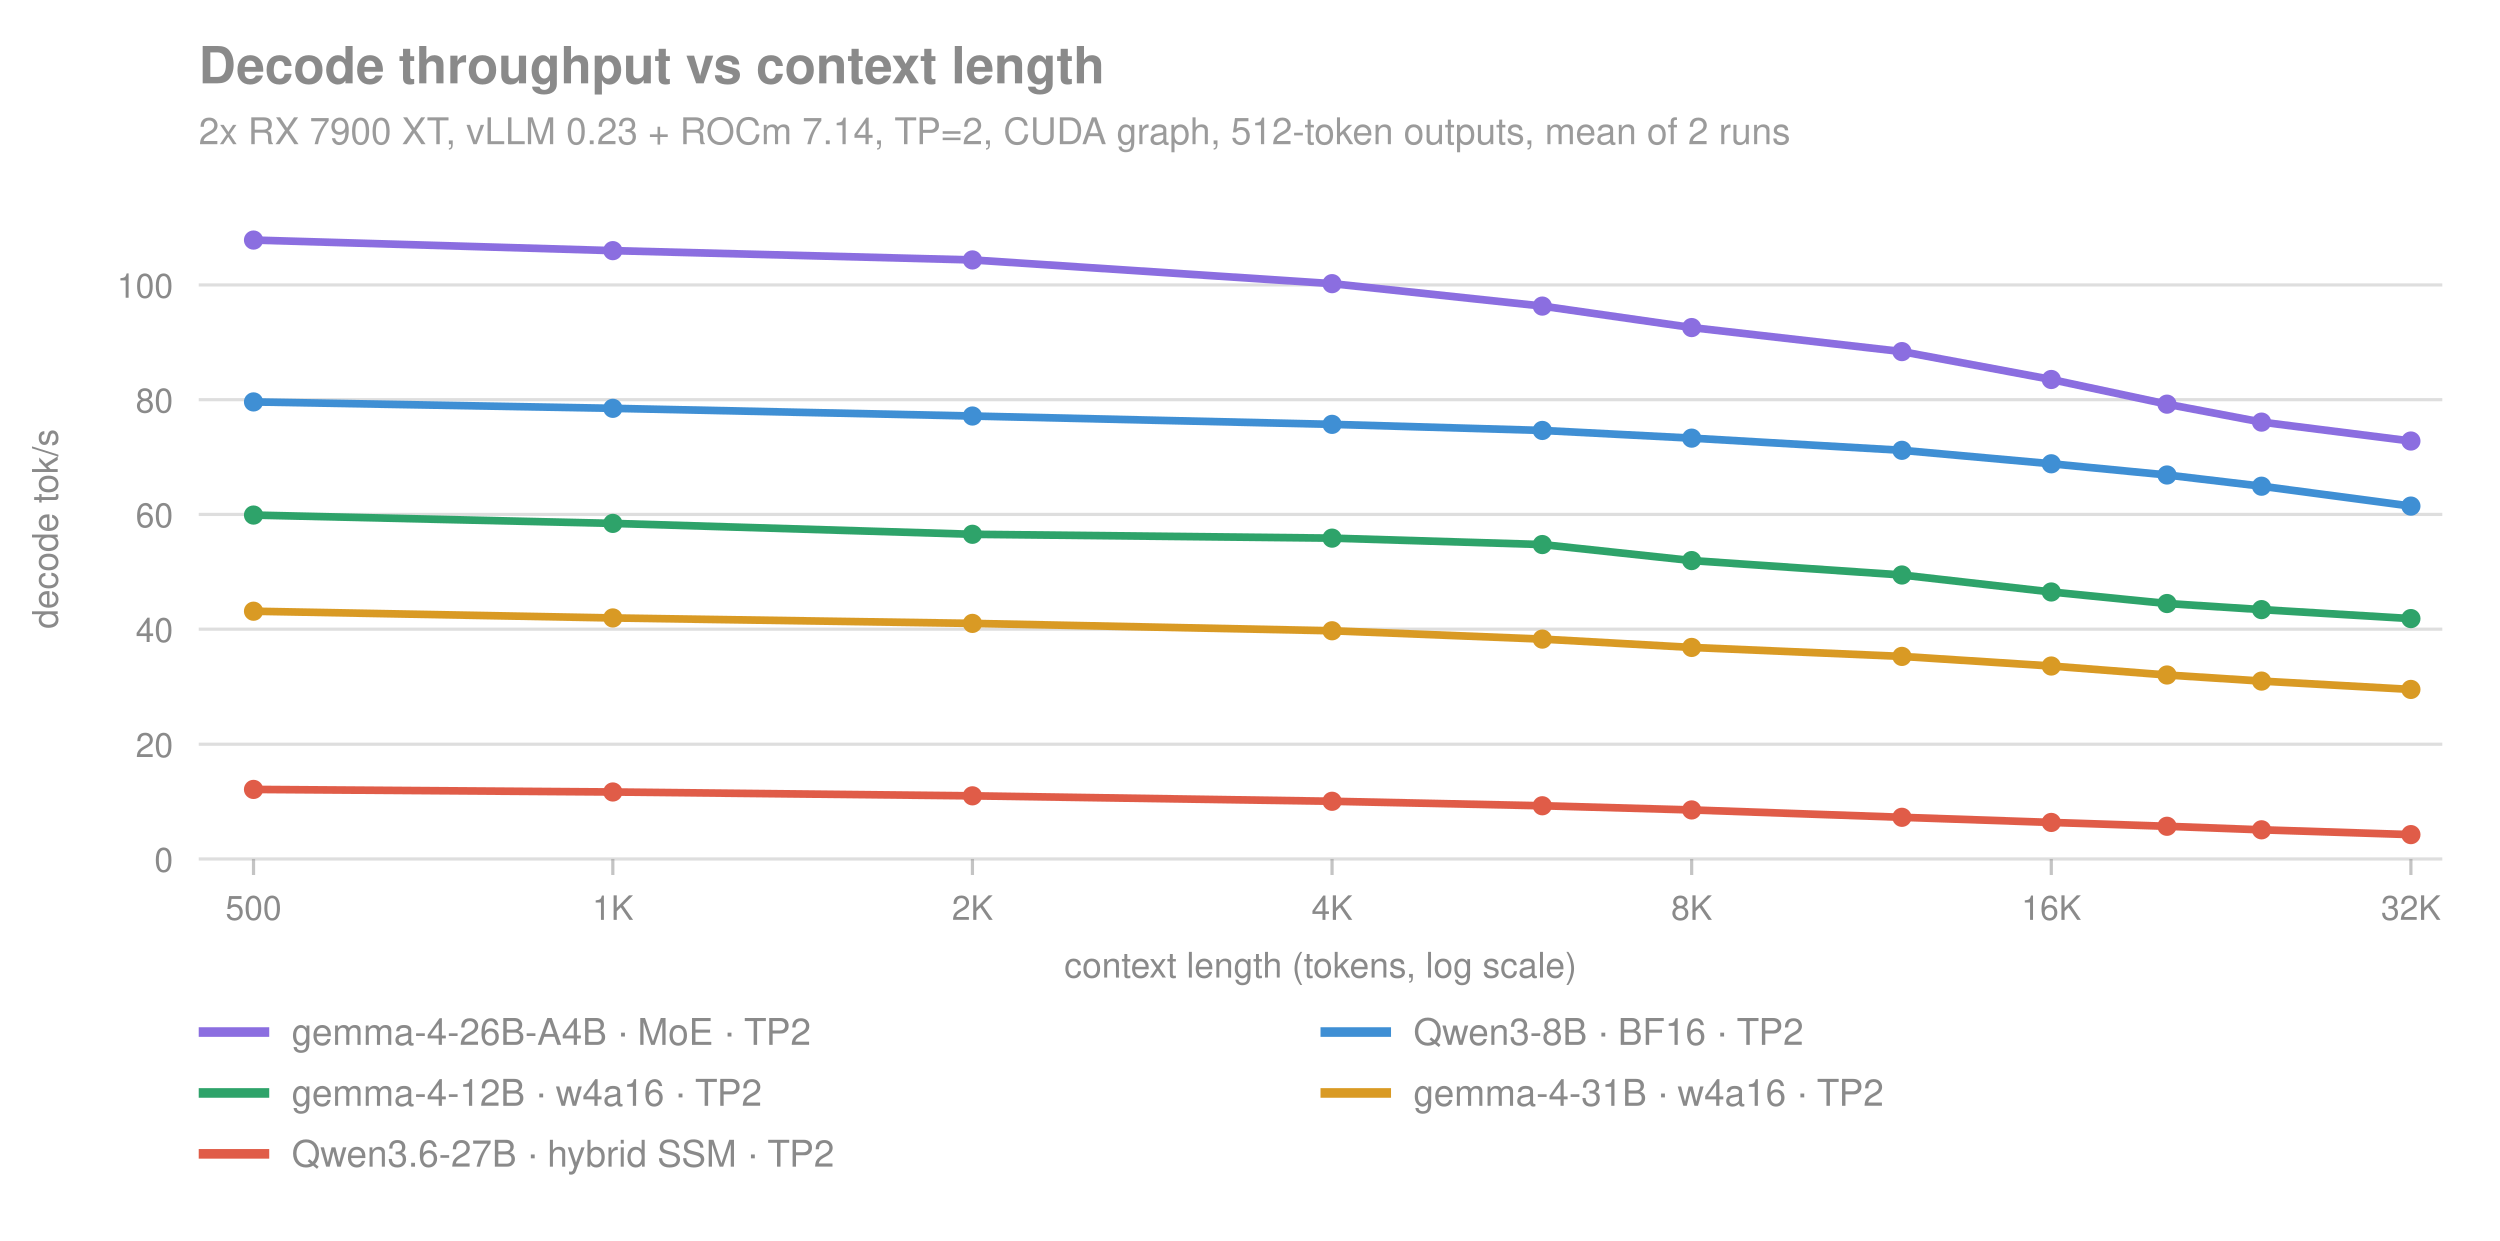
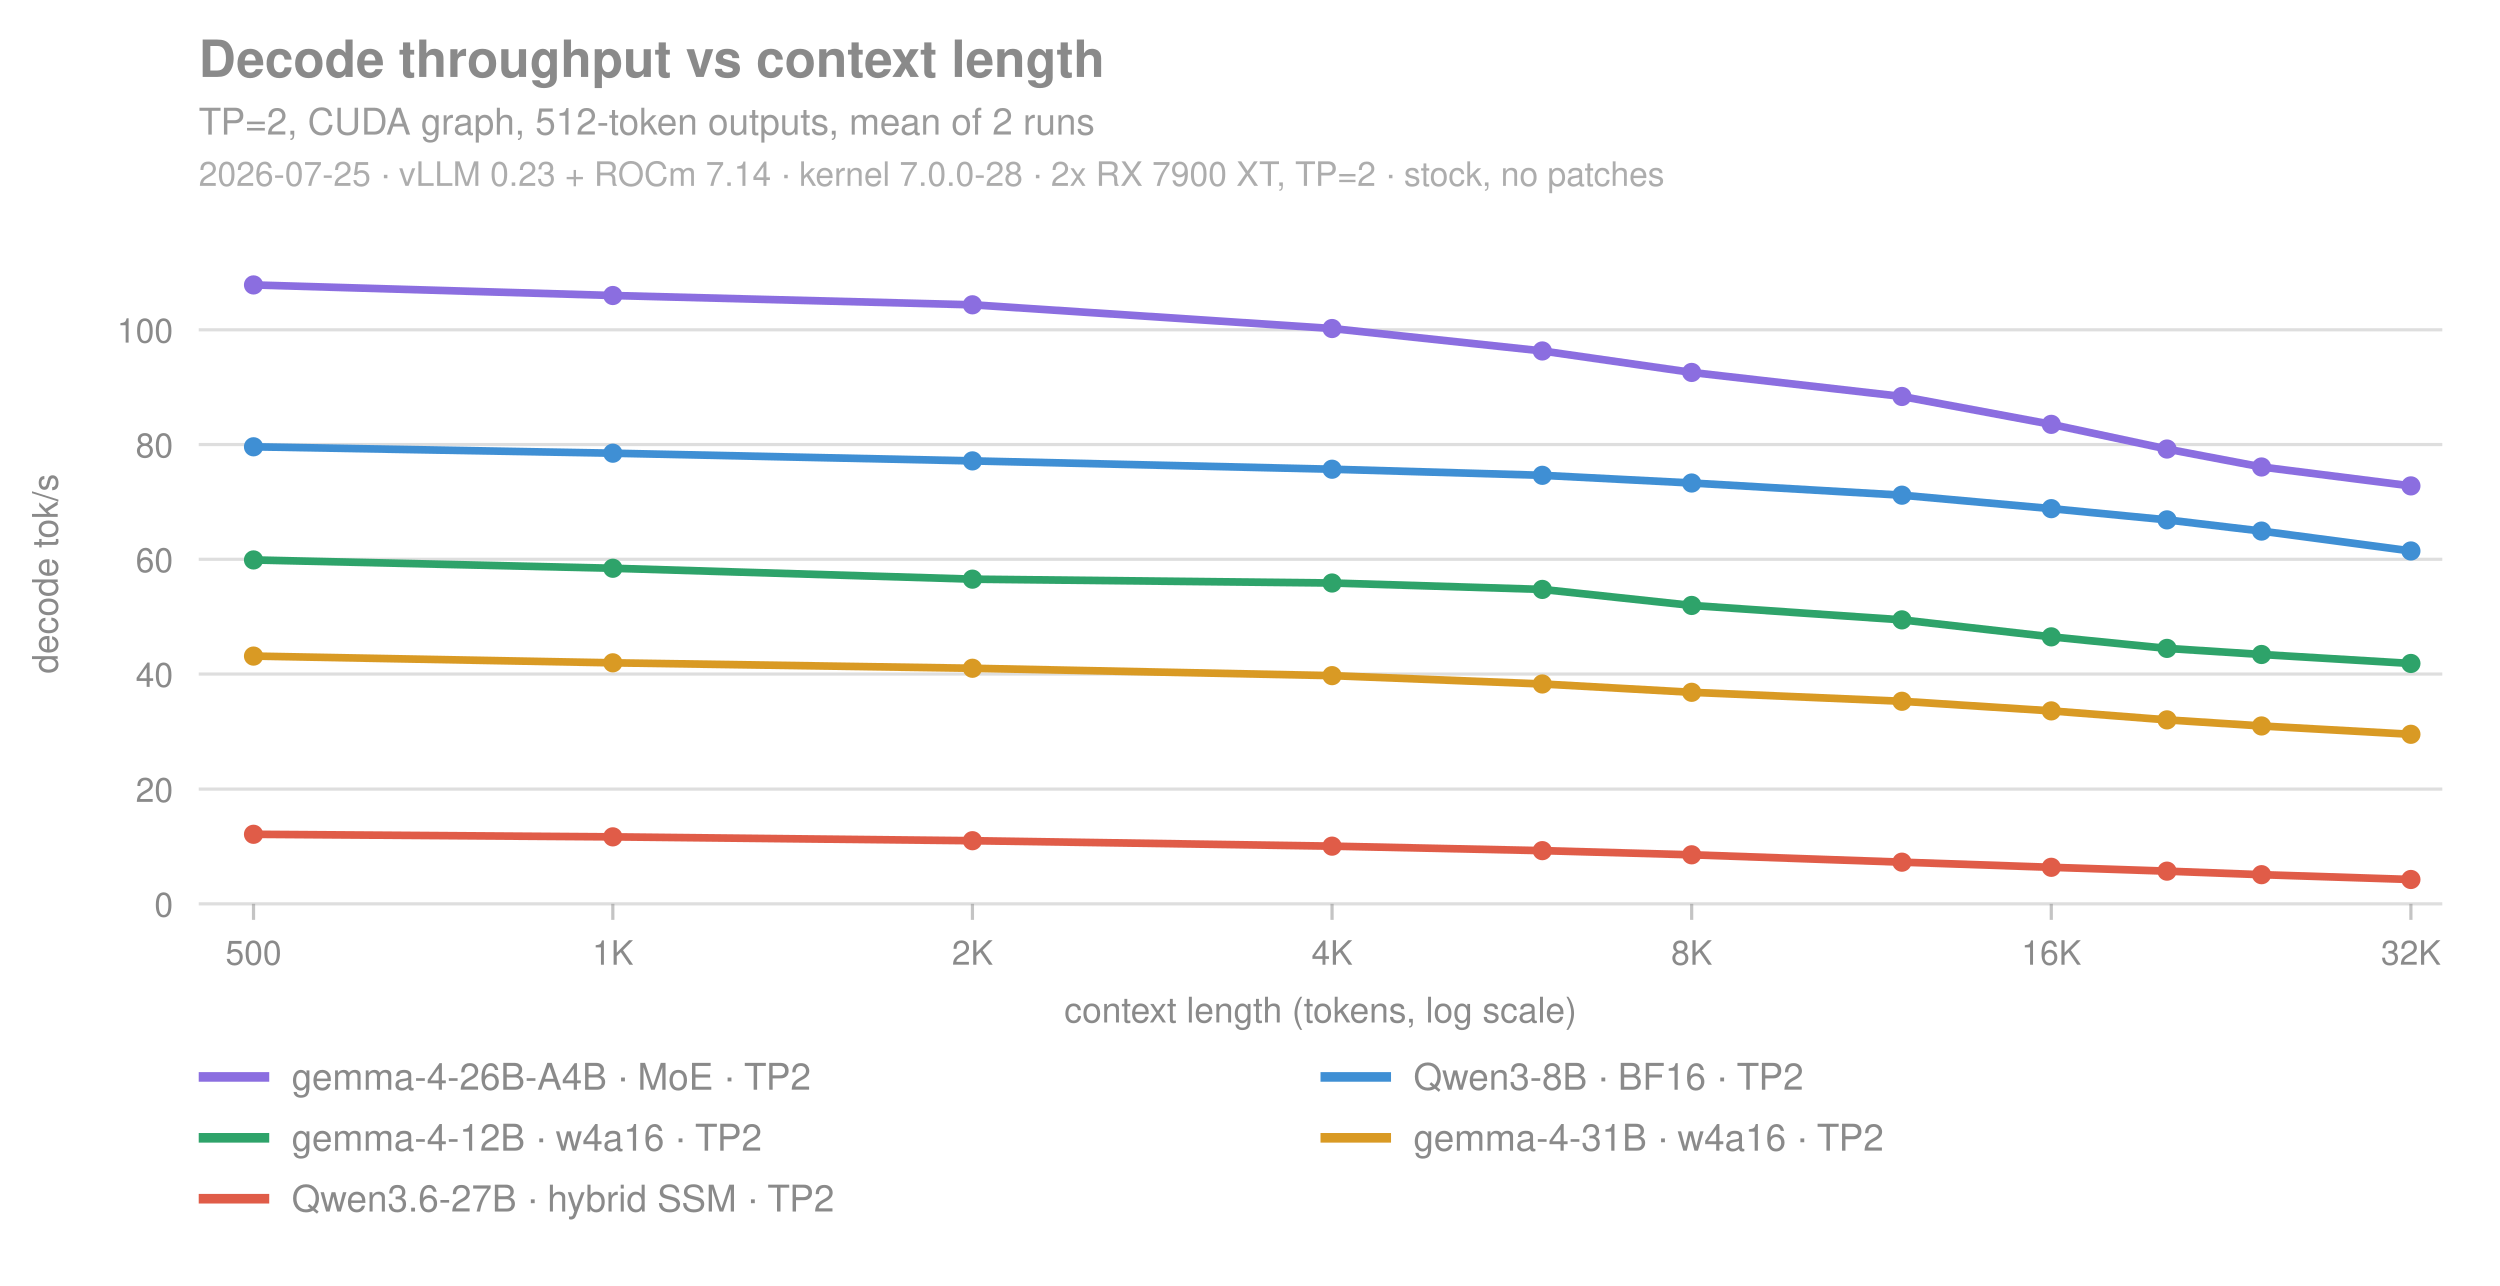
- <svg xmlns="http://www.w3.org/2000/svg" viewBox="0 0 780 387" width="780" height="387" font-family="-apple-system,BlinkMacSystemFont,Segoe UI,Helvetica,Arial,sans-serif">
-   <text x="62" y="26" font-size="16" font-weight="700" fill="#8a8a8a">Decode throughput vs context length</text>
-   <text x="62" y="45" font-size="11.5" fill="#8a8a8a" opacity=".85">2x RX 7900 XT, vLLM 0.23 + ROCm 7.14, TP=2, CUDA graph, 512-token outputs, mean of 2 runs</text>
-   <line x1="62" y1="268.0" x2="762" y2="268.0" stroke="#8a8a8a" stroke-width="1" opacity=".28" />
-   <text x="54" y="272.0" font-size="10.5" fill="#8a8a8a" text-anchor="end">0</text>
-   <line x1="62" y1="232.2" x2="762" y2="232.2" stroke="#8a8a8a" stroke-width="1" opacity=".28" />
-   <text x="54" y="236.2" font-size="10.5" fill="#8a8a8a" text-anchor="end">20</text>
-   <line x1="62" y1="196.3" x2="762" y2="196.3" stroke="#8a8a8a" stroke-width="1" opacity=".28" />
-   <text x="54" y="200.3" font-size="10.5" fill="#8a8a8a" text-anchor="end">40</text>
-   <line x1="62" y1="160.5" x2="762" y2="160.5" stroke="#8a8a8a" stroke-width="1" opacity=".28" />
-   <text x="54" y="164.5" font-size="10.5" fill="#8a8a8a" text-anchor="end">60</text>
-   <line x1="62" y1="124.7" x2="762" y2="124.7" stroke="#8a8a8a" stroke-width="1" opacity=".28" />
-   <text x="54" y="128.7" font-size="10.5" fill="#8a8a8a" text-anchor="end">80</text>
-   <line x1="62" y1="88.9" x2="762" y2="88.9" stroke="#8a8a8a" stroke-width="1" opacity=".28" />
-   <text x="54" y="92.9" font-size="10.5" fill="#8a8a8a" text-anchor="end">100</text>
-   <line x1="79.1" y1="268" x2="79.1" y2="273" stroke="#8a8a8a" stroke-width="1" opacity=".5" />
-   <text x="79.1" y="287" font-size="10.5" fill="#8a8a8a" text-anchor="middle">500</text>
-   <line x1="191.2" y1="268" x2="191.2" y2="273" stroke="#8a8a8a" stroke-width="1" opacity=".5" />
-   <text x="191.2" y="287" font-size="10.5" fill="#8a8a8a" text-anchor="middle">1K</text>
-   <line x1="303.4" y1="268" x2="303.4" y2="273" stroke="#8a8a8a" stroke-width="1" opacity=".5" />
-   <text x="303.4" y="287" font-size="10.5" fill="#8a8a8a" text-anchor="middle">2K</text>
-   <line x1="415.6" y1="268" x2="415.6" y2="273" stroke="#8a8a8a" stroke-width="1" opacity=".5" />
-   <text x="415.6" y="287" font-size="10.5" fill="#8a8a8a" text-anchor="middle">4K</text>
-   <line x1="527.8" y1="268" x2="527.8" y2="273" stroke="#8a8a8a" stroke-width="1" opacity=".5" />
-   <text x="527.8" y="287" font-size="10.5" fill="#8a8a8a" text-anchor="middle">8K</text>
-   <line x1="640.0" y1="268" x2="640.0" y2="273" stroke="#8a8a8a" stroke-width="1" opacity=".5" />
-   <text x="640.0" y="287" font-size="10.5" fill="#8a8a8a" text-anchor="middle">16K</text>
-   <line x1="752.2" y1="268" x2="752.2" y2="273" stroke="#8a8a8a" stroke-width="1" opacity=".5" />
-   <text x="752.2" y="287" font-size="10.5" fill="#8a8a8a" text-anchor="middle">32K</text>
-   <text x="18" y="165" font-size="11" fill="#8a8a8a" text-anchor="middle" transform="rotate(-90 18 165)">decode tok/s</text>
-   <text x="412" y="305" font-size="11" fill="#8a8a8a" text-anchor="middle">context length (tokens, log scale)</text>
-   <polyline points="79.1,74.9 191.2,78.2 303.4,81.1 415.6,88.5 481.2,95.5 527.8,102.2 593.4,109.7 640.0,118.4 676.1,126.1 705.6,131.7 752.2,137.6" fill="none" stroke="#8b6ee0" stroke-width="2.4" stroke-linejoin="round" stroke-linecap="round" />
-   <circle cx="79.1" cy="74.9" r="3" fill="#8b6ee0" />
-   <circle cx="191.2" cy="78.2" r="3" fill="#8b6ee0" />
-   <circle cx="303.4" cy="81.1" r="3" fill="#8b6ee0" />
-   <circle cx="415.6" cy="88.5" r="3" fill="#8b6ee0" />
-   <circle cx="481.2" cy="95.5" r="3" fill="#8b6ee0" />
-   <circle cx="527.8" cy="102.2" r="3" fill="#8b6ee0" />
-   <circle cx="593.4" cy="109.7" r="3" fill="#8b6ee0" />
-   <circle cx="640.0" cy="118.4" r="3" fill="#8b6ee0" />
-   <circle cx="676.1" cy="126.1" r="3" fill="#8b6ee0" />
-   <circle cx="705.6" cy="131.7" r="3" fill="#8b6ee0" />
-   <circle cx="752.2" cy="137.6" r="3" fill="#8b6ee0" />
-   <polyline points="79.1,125.4 191.2,127.4 303.4,129.8 415.6,132.4 481.2,134.3 527.8,136.7 593.4,140.5 640.0,144.7 676.1,148.2 705.6,151.7 752.2,157.9" fill="none" stroke="#3f8fd4" stroke-width="2.4" stroke-linejoin="round" stroke-linecap="round" />
-   <circle cx="79.1" cy="125.4" r="3" fill="#3f8fd4" />
-   <circle cx="191.2" cy="127.4" r="3" fill="#3f8fd4" />
-   <circle cx="303.4" cy="129.8" r="3" fill="#3f8fd4" />
-   <circle cx="415.6" cy="132.4" r="3" fill="#3f8fd4" />
-   <circle cx="481.2" cy="134.3" r="3" fill="#3f8fd4" />
-   <circle cx="527.8" cy="136.7" r="3" fill="#3f8fd4" />
-   <circle cx="593.4" cy="140.5" r="3" fill="#3f8fd4" />
-   <circle cx="640.0" cy="144.7" r="3" fill="#3f8fd4" />
-   <circle cx="676.1" cy="148.2" r="3" fill="#3f8fd4" />
-   <circle cx="705.6" cy="151.7" r="3" fill="#3f8fd4" />
-   <circle cx="752.2" cy="157.9" r="3" fill="#3f8fd4" />
-   <polyline points="79.1,160.7 191.2,163.3 303.4,166.7 415.6,167.9 481.2,169.9 527.8,174.9 593.4,179.4 640.0,184.7 676.1,188.3 705.6,190.2 752.2,193.0" fill="none" stroke="#2ea36a" stroke-width="2.4" stroke-linejoin="round" stroke-linecap="round" />
-   <circle cx="79.1" cy="160.7" r="3" fill="#2ea36a" />
-   <circle cx="191.2" cy="163.3" r="3" fill="#2ea36a" />
-   <circle cx="303.4" cy="166.7" r="3" fill="#2ea36a" />
-   <circle cx="415.6" cy="167.9" r="3" fill="#2ea36a" />
-   <circle cx="481.2" cy="169.9" r="3" fill="#2ea36a" />
-   <circle cx="527.8" cy="174.9" r="3" fill="#2ea36a" />
-   <circle cx="593.4" cy="179.4" r="3" fill="#2ea36a" />
-   <circle cx="640.0" cy="184.7" r="3" fill="#2ea36a" />
-   <circle cx="676.1" cy="188.3" r="3" fill="#2ea36a" />
-   <circle cx="705.6" cy="190.2" r="3" fill="#2ea36a" />
-   <circle cx="752.2" cy="193.0" r="3" fill="#2ea36a" />
-   <polyline points="79.1,190.7 191.2,192.8 303.4,194.5 415.6,196.8 481.2,199.4 527.8,202.0 593.4,204.8 640.0,207.8 676.1,210.6 705.6,212.5 752.2,215.1" fill="none" stroke="#d99a24" stroke-width="2.4" stroke-linejoin="round" stroke-linecap="round" />
-   <circle cx="79.1" cy="190.7" r="3" fill="#d99a24" />
-   <circle cx="191.2" cy="192.8" r="3" fill="#d99a24" />
-   <circle cx="303.4" cy="194.5" r="3" fill="#d99a24" />
-   <circle cx="415.6" cy="196.8" r="3" fill="#d99a24" />
-   <circle cx="481.2" cy="199.4" r="3" fill="#d99a24" />
-   <circle cx="527.8" cy="202.0" r="3" fill="#d99a24" />
-   <circle cx="593.4" cy="204.8" r="3" fill="#d99a24" />
-   <circle cx="640.0" cy="207.8" r="3" fill="#d99a24" />
-   <circle cx="676.1" cy="210.6" r="3" fill="#d99a24" />
-   <circle cx="705.6" cy="212.5" r="3" fill="#d99a24" />
-   <circle cx="752.2" cy="215.1" r="3" fill="#d99a24" />
-   <polyline points="79.1,246.3 191.2,247.1 303.4,248.3 415.6,250.0 481.2,251.4 527.8,252.7 593.4,255.0 640.0,256.6 676.1,257.8 705.6,258.9 752.2,260.4" fill="none" stroke="#e05c48" stroke-width="2.4" stroke-linejoin="round" stroke-linecap="round" />
-   <circle cx="79.1" cy="246.3" r="3" fill="#e05c48" />
-   <circle cx="191.2" cy="247.1" r="3" fill="#e05c48" />
-   <circle cx="303.4" cy="248.3" r="3" fill="#e05c48" />
-   <circle cx="415.6" cy="250.0" r="3" fill="#e05c48" />
-   <circle cx="481.2" cy="251.4" r="3" fill="#e05c48" />
-   <circle cx="527.8" cy="252.7" r="3" fill="#e05c48" />
-   <circle cx="593.4" cy="255.0" r="3" fill="#e05c48" />
-   <circle cx="640.0" cy="256.6" r="3" fill="#e05c48" />
-   <circle cx="676.1" cy="257.8" r="3" fill="#e05c48" />
-   <circle cx="705.6" cy="258.9" r="3" fill="#e05c48" />
-   <circle cx="752.2" cy="260.4" r="3" fill="#e05c48" />
-   <line x1="62.0" y1="322" x2="84.0" y2="322" stroke="#8b6ee0" stroke-width="3" />
-   <text x="91.0" y="326" font-size="11.5" fill="#8a8a8a">gemma-4-26B-A4B · MoE · TP2</text>
-   <line x1="412.0" y1="322" x2="434.0" y2="322" stroke="#3f8fd4" stroke-width="3" />
-   <text x="441.0" y="326" font-size="11.5" fill="#8a8a8a">Qwen3-8B · BF16 · TP2</text>
-   <line x1="62.0" y1="341" x2="84.0" y2="341" stroke="#2ea36a" stroke-width="3" />
-   <text x="91.0" y="345" font-size="11.5" fill="#8a8a8a">gemma-4-12B · w4a16 · TP2</text>
-   <line x1="412.0" y1="341" x2="434.0" y2="341" stroke="#d99a24" stroke-width="3" />
-   <text x="441.0" y="345" font-size="11.5" fill="#8a8a8a">gemma-4-31B · w4a16 · TP2</text>
-   <line x1="62.0" y1="360" x2="84.0" y2="360" stroke="#e05c48" stroke-width="3" />
-   <text x="91.0" y="364" font-size="11.5" fill="#8a8a8a">Qwen3.6-27B · hybrid SSM · TP2</text>
+ <svg xmlns="http://www.w3.org/2000/svg" viewBox="0 0 780 401" width="780" height="401" font-family="-apple-system,BlinkMacSystemFont,Segoe UI,Helvetica,Arial,sans-serif">
+   <text x="62" y="24" font-size="16" font-weight="700" fill="#8a8a8a">Decode throughput vs context length</text>
+   <text x="62" y="42" font-size="11.5" fill="#8a8a8a" opacity=".85">TP=2, CUDA graph, 512-token outputs, mean of 2 runs</text>
+   <text x="62" y="58" font-size="10.5" fill="#8a8a8a" opacity=".7">2026-07-25 · vLLM 0.23 + ROCm 7.14 · kernel 7.0.0-28 · 2x RX 7900 XT, TP=2 · stock, no patches</text>
+   <line x1="62" y1="282.0" x2="762" y2="282.0" stroke="#8a8a8a" stroke-width="1" opacity=".28" />
+   <text x="54" y="286.0" font-size="10.5" fill="#8a8a8a" text-anchor="end">0</text>
+   <line x1="62" y1="246.2" x2="762" y2="246.2" stroke="#8a8a8a" stroke-width="1" opacity=".28" />
+   <text x="54" y="250.2" font-size="10.5" fill="#8a8a8a" text-anchor="end">20</text>
+   <line x1="62" y1="210.3" x2="762" y2="210.3" stroke="#8a8a8a" stroke-width="1" opacity=".28" />
+   <text x="54" y="214.3" font-size="10.5" fill="#8a8a8a" text-anchor="end">40</text>
+   <line x1="62" y1="174.5" x2="762" y2="174.5" stroke="#8a8a8a" stroke-width="1" opacity=".28" />
+   <text x="54" y="178.5" font-size="10.5" fill="#8a8a8a" text-anchor="end">60</text>
+   <line x1="62" y1="138.7" x2="762" y2="138.7" stroke="#8a8a8a" stroke-width="1" opacity=".28" />
+   <text x="54" y="142.7" font-size="10.5" fill="#8a8a8a" text-anchor="end">80</text>
+   <line x1="62" y1="102.9" x2="762" y2="102.9" stroke="#8a8a8a" stroke-width="1" opacity=".28" />
+   <text x="54" y="106.9" font-size="10.5" fill="#8a8a8a" text-anchor="end">100</text>
+   <line x1="79.1" y1="282" x2="79.1" y2="287" stroke="#8a8a8a" stroke-width="1" opacity=".5" />
+   <text x="79.1" y="301" font-size="10.5" fill="#8a8a8a" text-anchor="middle">500</text>
+   <line x1="191.2" y1="282" x2="191.2" y2="287" stroke="#8a8a8a" stroke-width="1" opacity=".5" />
+   <text x="191.2" y="301" font-size="10.5" fill="#8a8a8a" text-anchor="middle">1K</text>
+   <line x1="303.4" y1="282" x2="303.4" y2="287" stroke="#8a8a8a" stroke-width="1" opacity=".5" />
+   <text x="303.4" y="301" font-size="10.5" fill="#8a8a8a" text-anchor="middle">2K</text>
+   <line x1="415.6" y1="282" x2="415.6" y2="287" stroke="#8a8a8a" stroke-width="1" opacity=".5" />
+   <text x="415.6" y="301" font-size="10.5" fill="#8a8a8a" text-anchor="middle">4K</text>
+   <line x1="527.8" y1="282" x2="527.8" y2="287" stroke="#8a8a8a" stroke-width="1" opacity=".5" />
+   <text x="527.8" y="301" font-size="10.5" fill="#8a8a8a" text-anchor="middle">8K</text>
+   <line x1="640.0" y1="282" x2="640.0" y2="287" stroke="#8a8a8a" stroke-width="1" opacity=".5" />
+   <text x="640.0" y="301" font-size="10.5" fill="#8a8a8a" text-anchor="middle">16K</text>
+   <line x1="752.2" y1="282" x2="752.2" y2="287" stroke="#8a8a8a" stroke-width="1" opacity=".5" />
+   <text x="752.2" y="301" font-size="10.5" fill="#8a8a8a" text-anchor="middle">32K</text>
+   <text x="18" y="179" font-size="11" fill="#8a8a8a" text-anchor="middle" transform="rotate(-90 18 179)">decode tok/s</text>
+   <text x="412" y="319" font-size="11" fill="#8a8a8a" text-anchor="middle">context length (tokens, log scale)</text>
+   <polyline points="79.1,88.9 191.2,92.2 303.4,95.1 415.6,102.5 481.2,109.5 527.8,116.2 593.4,123.7 640.0,132.4 676.1,140.1 705.6,145.7 752.2,151.6" fill="none" stroke="#8b6ee0" stroke-width="2.4" stroke-linejoin="round" stroke-linecap="round" />
+   <circle cx="79.1" cy="88.9" r="3" fill="#8b6ee0" />
+   <circle cx="191.2" cy="92.2" r="3" fill="#8b6ee0" />
+   <circle cx="303.4" cy="95.1" r="3" fill="#8b6ee0" />
+   <circle cx="415.6" cy="102.5" r="3" fill="#8b6ee0" />
+   <circle cx="481.2" cy="109.5" r="3" fill="#8b6ee0" />
+   <circle cx="527.8" cy="116.2" r="3" fill="#8b6ee0" />
+   <circle cx="593.4" cy="123.7" r="3" fill="#8b6ee0" />
+   <circle cx="640.0" cy="132.4" r="3" fill="#8b6ee0" />
+   <circle cx="676.1" cy="140.1" r="3" fill="#8b6ee0" />
+   <circle cx="705.6" cy="145.7" r="3" fill="#8b6ee0" />
+   <circle cx="752.2" cy="151.6" r="3" fill="#8b6ee0" />
+   <polyline points="79.1,139.4 191.2,141.4 303.4,143.8 415.6,146.4 481.2,148.3 527.8,150.7 593.4,154.5 640.0,158.7 676.1,162.2 705.6,165.7 752.2,171.9" fill="none" stroke="#3f8fd4" stroke-width="2.4" stroke-linejoin="round" stroke-linecap="round" />
+   <circle cx="79.1" cy="139.4" r="3" fill="#3f8fd4" />
+   <circle cx="191.2" cy="141.4" r="3" fill="#3f8fd4" />
+   <circle cx="303.4" cy="143.8" r="3" fill="#3f8fd4" />
+   <circle cx="415.6" cy="146.4" r="3" fill="#3f8fd4" />
+   <circle cx="481.2" cy="148.3" r="3" fill="#3f8fd4" />
+   <circle cx="527.8" cy="150.7" r="3" fill="#3f8fd4" />
+   <circle cx="593.4" cy="154.5" r="3" fill="#3f8fd4" />
+   <circle cx="640.0" cy="158.7" r="3" fill="#3f8fd4" />
+   <circle cx="676.1" cy="162.2" r="3" fill="#3f8fd4" />
+   <circle cx="705.6" cy="165.7" r="3" fill="#3f8fd4" />
+   <circle cx="752.2" cy="171.9" r="3" fill="#3f8fd4" />
+   <polyline points="79.1,174.7 191.2,177.3 303.4,180.7 415.6,181.9 481.2,183.9 527.8,188.9 593.4,193.4 640.0,198.7 676.1,202.3 705.6,204.2 752.2,207.0" fill="none" stroke="#2ea36a" stroke-width="2.4" stroke-linejoin="round" stroke-linecap="round" />
+   <circle cx="79.1" cy="174.7" r="3" fill="#2ea36a" />
+   <circle cx="191.2" cy="177.3" r="3" fill="#2ea36a" />
+   <circle cx="303.4" cy="180.7" r="3" fill="#2ea36a" />
+   <circle cx="415.6" cy="181.9" r="3" fill="#2ea36a" />
+   <circle cx="481.2" cy="183.9" r="3" fill="#2ea36a" />
+   <circle cx="527.8" cy="188.9" r="3" fill="#2ea36a" />
+   <circle cx="593.4" cy="193.4" r="3" fill="#2ea36a" />
+   <circle cx="640.0" cy="198.7" r="3" fill="#2ea36a" />
+   <circle cx="676.1" cy="202.3" r="3" fill="#2ea36a" />
+   <circle cx="705.6" cy="204.2" r="3" fill="#2ea36a" />
+   <circle cx="752.2" cy="207.0" r="3" fill="#2ea36a" />
+   <polyline points="79.1,204.7 191.2,206.8 303.4,208.5 415.6,210.8 481.2,213.4 527.8,216.0 593.4,218.8 640.0,221.8 676.1,224.6 705.6,226.5 752.2,229.1" fill="none" stroke="#d99a24" stroke-width="2.4" stroke-linejoin="round" stroke-linecap="round" />
+   <circle cx="79.1" cy="204.7" r="3" fill="#d99a24" />
+   <circle cx="191.2" cy="206.8" r="3" fill="#d99a24" />
+   <circle cx="303.4" cy="208.5" r="3" fill="#d99a24" />
+   <circle cx="415.6" cy="210.8" r="3" fill="#d99a24" />
+   <circle cx="481.2" cy="213.4" r="3" fill="#d99a24" />
+   <circle cx="527.8" cy="216.0" r="3" fill="#d99a24" />
+   <circle cx="593.4" cy="218.8" r="3" fill="#d99a24" />
+   <circle cx="640.0" cy="221.8" r="3" fill="#d99a24" />
+   <circle cx="676.1" cy="224.6" r="3" fill="#d99a24" />
+   <circle cx="705.6" cy="226.5" r="3" fill="#d99a24" />
+   <circle cx="752.2" cy="229.1" r="3" fill="#d99a24" />
+   <polyline points="79.1,260.3 191.2,261.1 303.4,262.3 415.6,264.0 481.2,265.4 527.8,266.7 593.4,269.0 640.0,270.6 676.1,271.8 705.6,272.9 752.2,274.4" fill="none" stroke="#e05c48" stroke-width="2.4" stroke-linejoin="round" stroke-linecap="round" />
+   <circle cx="79.1" cy="260.3" r="3" fill="#e05c48" />
+   <circle cx="191.2" cy="261.1" r="3" fill="#e05c48" />
+   <circle cx="303.4" cy="262.3" r="3" fill="#e05c48" />
+   <circle cx="415.6" cy="264.0" r="3" fill="#e05c48" />
+   <circle cx="481.2" cy="265.4" r="3" fill="#e05c48" />
+   <circle cx="527.8" cy="266.7" r="3" fill="#e05c48" />
+   <circle cx="593.4" cy="269.0" r="3" fill="#e05c48" />
+   <circle cx="640.0" cy="270.6" r="3" fill="#e05c48" />
+   <circle cx="676.1" cy="271.8" r="3" fill="#e05c48" />
+   <circle cx="705.6" cy="272.9" r="3" fill="#e05c48" />
+   <circle cx="752.2" cy="274.4" r="3" fill="#e05c48" />
+   <line x1="62.0" y1="336" x2="84.0" y2="336" stroke="#8b6ee0" stroke-width="3" />
+   <text x="91.0" y="340" font-size="11.5" fill="#8a8a8a">gemma-4-26B-A4B · MoE · TP2</text>
+   <line x1="412.0" y1="336" x2="434.0" y2="336" stroke="#3f8fd4" stroke-width="3" />
+   <text x="441.0" y="340" font-size="11.5" fill="#8a8a8a">Qwen3-8B · BF16 · TP2</text>
+   <line x1="62.0" y1="355" x2="84.0" y2="355" stroke="#2ea36a" stroke-width="3" />
+   <text x="91.0" y="359" font-size="11.5" fill="#8a8a8a">gemma-4-12B · w4a16 · TP2</text>
+   <line x1="412.0" y1="355" x2="434.0" y2="355" stroke="#d99a24" stroke-width="3" />
+   <text x="441.0" y="359" font-size="11.5" fill="#8a8a8a">gemma-4-31B · w4a16 · TP2</text>
+   <line x1="62.0" y1="374" x2="84.0" y2="374" stroke="#e05c48" stroke-width="3" />
+   <text x="91.0" y="378" font-size="11.5" fill="#8a8a8a">Qwen3.6-27B · hybrid SSM · TP2</text>
</svg>
